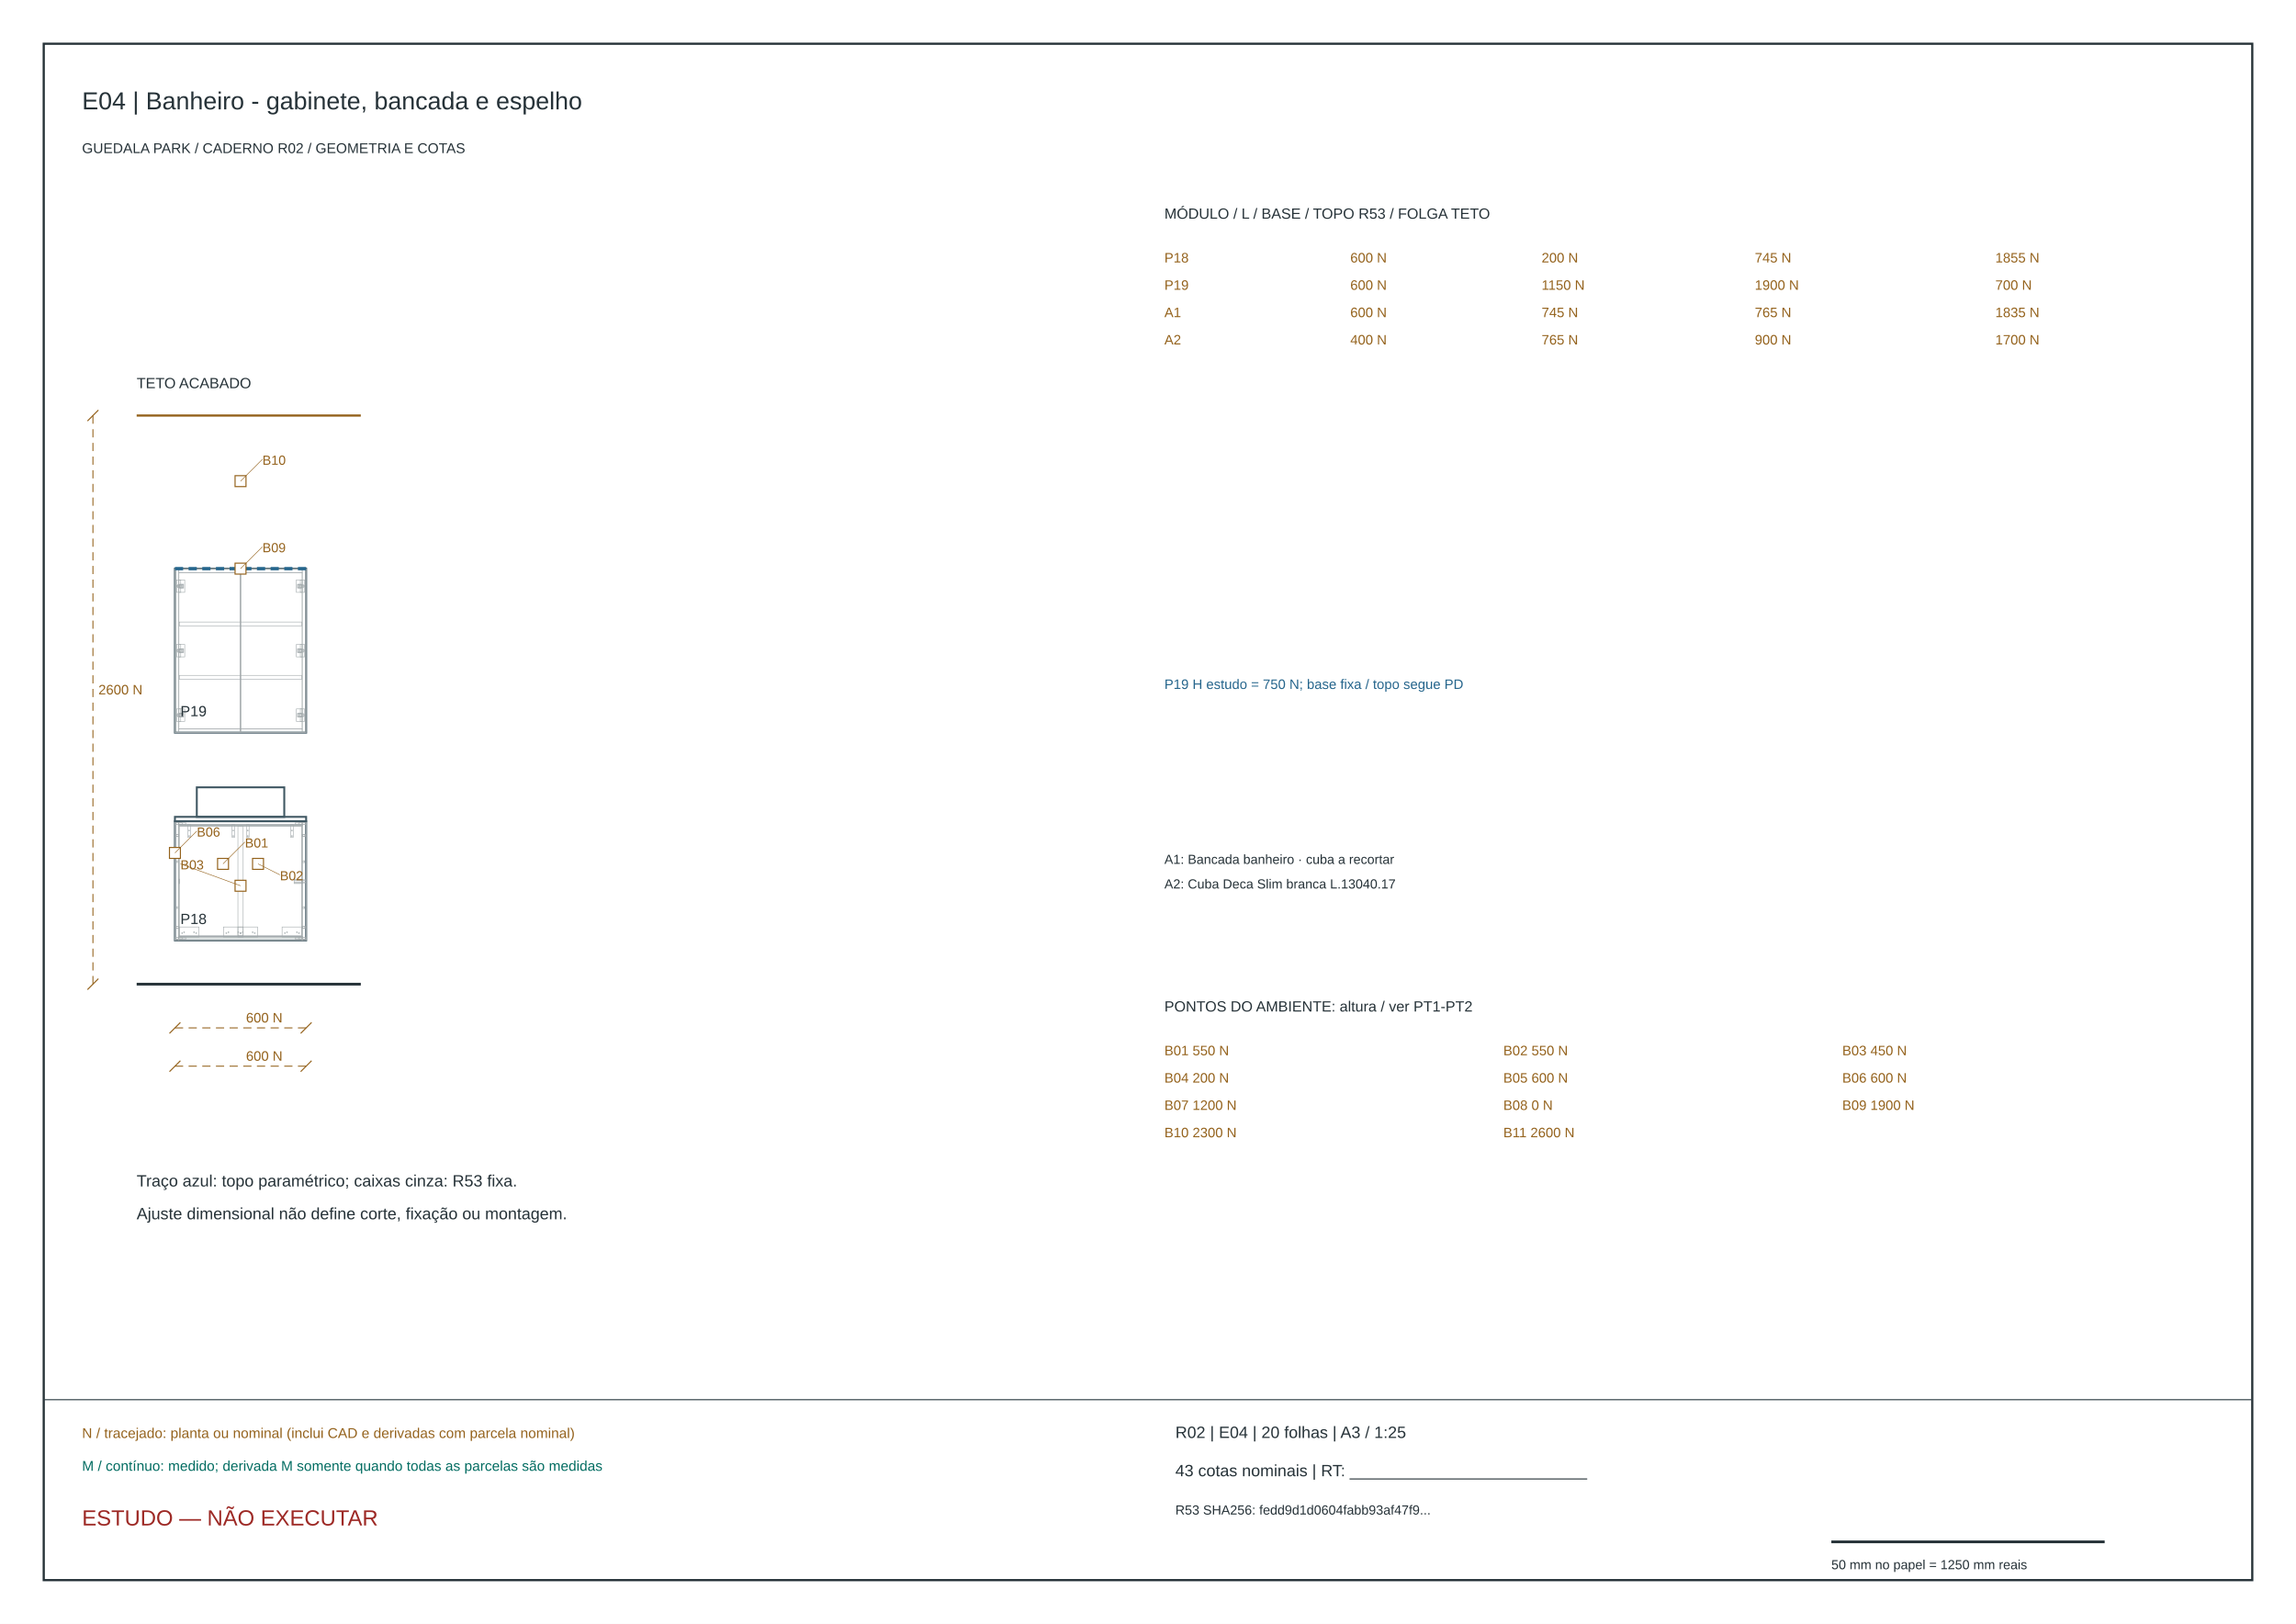
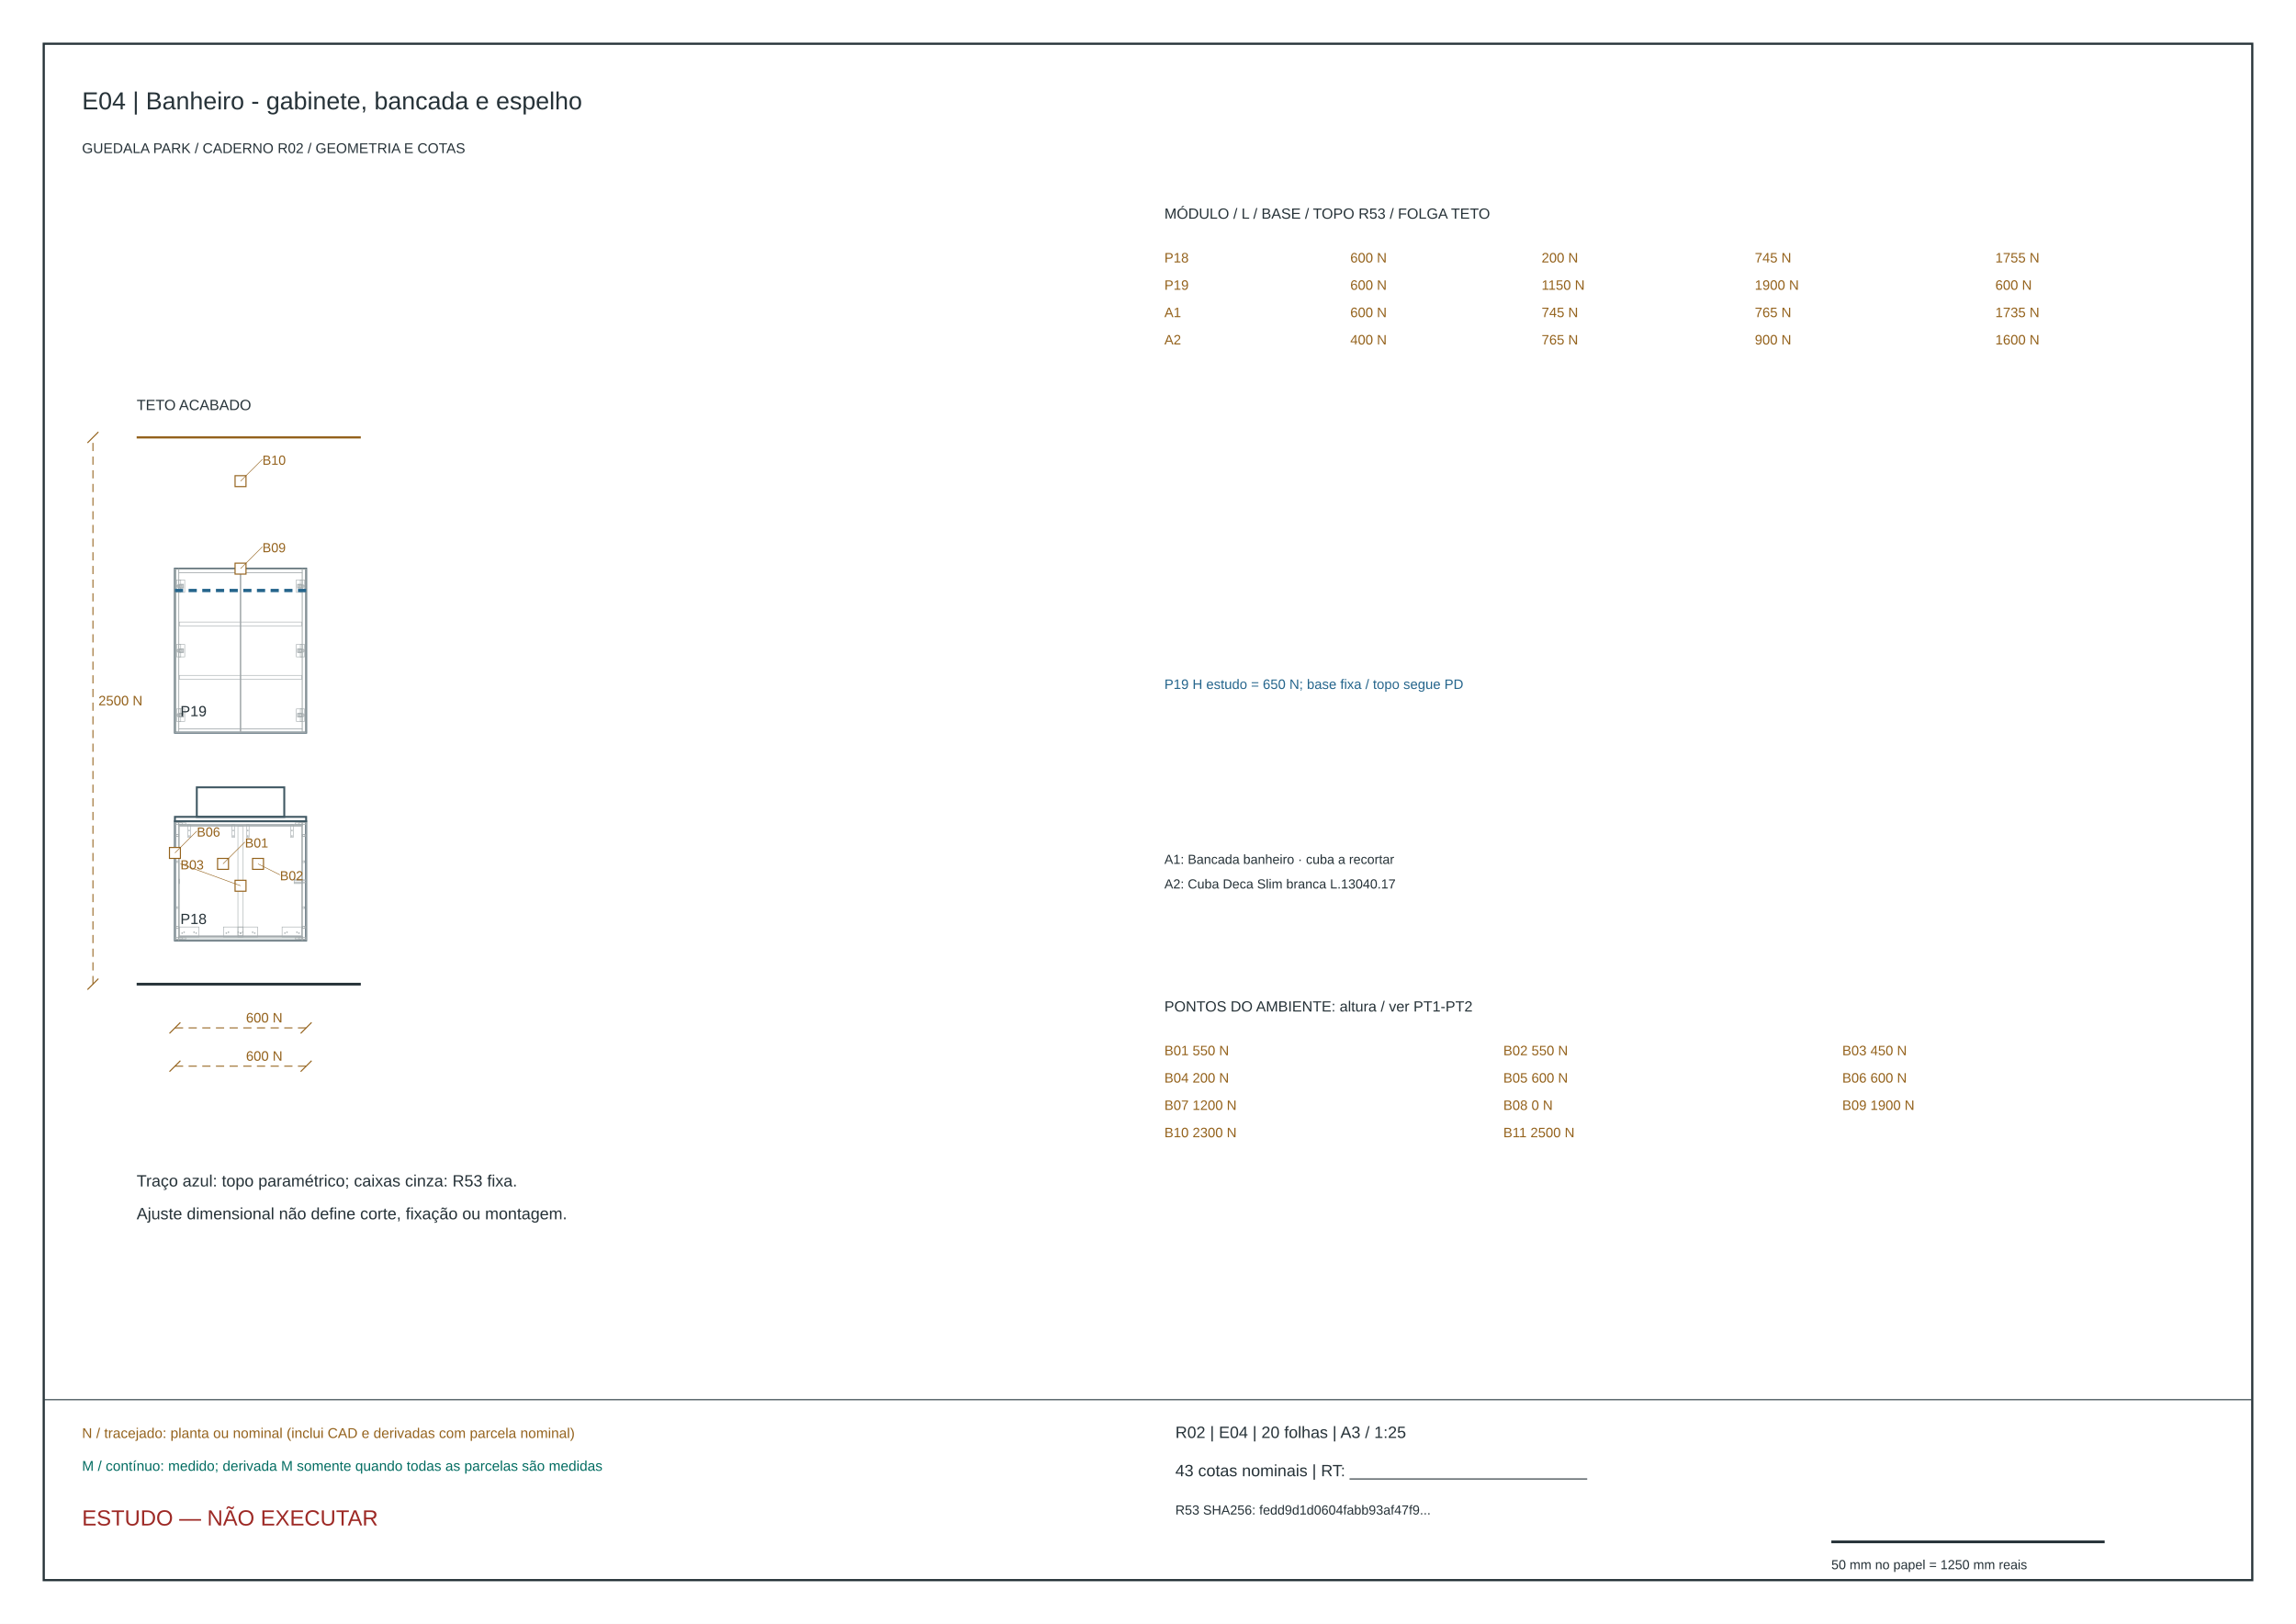
<svg xmlns="http://www.w3.org/2000/svg" width="420mm" height="297mm" viewBox="0 0 420 297">
  <rect width="420" height="297" fill="white" />
  <line x1="25" y1="180" x2="66.0" y2="180" stroke="#263238" stroke-width="0.5" />
-   <line x1="25" y1="76.0" x2="66.0" y2="76.0" stroke="#94621c" stroke-width="0.4" />
-   <line x1="17" y1="180" x2="17" y2="76.0" stroke="#94621c" stroke-width="0.18" stroke-dasharray="1.5 1" />
+   <line x1="25" y1="80.0" x2="66.0" y2="80.0" stroke="#94621c" stroke-width="0.4" />
+   <line x1="17" y1="180" x2="17" y2="80.0" stroke="#94621c" stroke-width="0.18" stroke-dasharray="1.5 1" />
  <line x1="16" y1="181" x2="18" y2="179" stroke="#94621c" stroke-width="0.2" />
-   <line x1="16" y1="77.0" x2="18" y2="75.0" stroke="#94621c" stroke-width="0.2" />
-   <text x="18.0" y="127.0" font-family="Arial, sans-serif" font-size="2.5" fill="#94621c">2600 N</text>
-   <text x="25" y="71.0" font-family="Arial, sans-serif" font-size="2.7" fill="#263238">TETO ACABADO</text>
+   <line x1="16" y1="81.0" x2="18" y2="79.0" stroke="#94621c" stroke-width="0.2" />
+   <text x="18.0" y="129.0" font-family="Arial, sans-serif" font-size="2.5" fill="#94621c">2500 N</text>
+   <text x="25" y="75.0" font-family="Arial, sans-serif" font-size="2.7" fill="#263238">TETO ACABADO</text>
  <text x="213" y="40" font-family="Arial, sans-serif" font-size="2.7" fill="#263238">MÓDULO / L / BASE / TOPO R53 / FOLGA TETO</text>
  <rect x="32.0" y="150.2" width="24.0" height="21.8" stroke="#405863" fill="none" stroke-width="0.35" />
  <rect x="32.72" y="150.92" width="22.56" height="20.36" stroke="#a2aaac" fill="none" stroke-width="0.1" />
  <rect x="55.28" y="150.28" width="0.72" height="21.72" stroke="#a2aaac" fill="none" stroke-width="0.1" />
  <rect x="32.0" y="150.28" width="0.72" height="21.72" stroke="#a2aaac" fill="none" stroke-width="0.1" />
  <rect x="32.72" y="171.28" width="22.56" height="0.72" stroke="#a2aaac" fill="none" stroke-width="0.1" />
  <rect x="32.72" y="150.28" width="22.56" height="0.72" stroke="#a2aaac" fill="none" stroke-width="0.1" />
  <rect x="55.28" y="150.2" width="0.72" height="21.8" stroke="#a2aaac" fill="none" stroke-width="0.1" />
  <rect x="32.0" y="150.2" width="0.72" height="21.8" stroke="#a2aaac" fill="none" stroke-width="0.1" />
  <rect x="32.72" y="171.28" width="22.56" height="0.72" stroke="#a2aaac" fill="none" stroke-width="0.1" />
  <rect x="54.0" y="171.5" width="2.0" height="0.28" stroke="#a2aaac" fill="none" stroke-width="0.1" />
  <rect x="54.68" y="171.48" width="1.2" height="0.32" stroke="#a2aaac" fill="none" stroke-width="0.1" />
  <rect x="54.0" y="150.5" width="2.0" height="0.28" stroke="#a2aaac" fill="none" stroke-width="0.1" />
  <rect x="54.68" y="150.48" width="1.2" height="0.32" stroke="#a2aaac" fill="none" stroke-width="0.1" />
  <rect x="32.0" y="171.5" width="2.0" height="0.28" stroke="#a2aaac" fill="none" stroke-width="0.1" />
  <rect x="32.12" y="171.48" width="1.2" height="0.32" stroke="#a2aaac" fill="none" stroke-width="0.1" />
  <rect x="32.0" y="150.5" width="2.0" height="0.28" stroke="#a2aaac" fill="none" stroke-width="0.1" />
  <rect x="32.12" y="150.48" width="1.2" height="0.32" stroke="#a2aaac" fill="none" stroke-width="0.1" />
  <rect x="55.36" y="169.4" width="0.4" height="0.4" stroke="#a2aaac" fill="none" stroke-width="0.1" />
  <rect x="55.28" y="169.4" width="0.56" height="0.4" stroke="#a2aaac" fill="none" stroke-width="0.1" />
  <rect x="55.36" y="152.6" width="0.4" height="0.4" stroke="#a2aaac" fill="none" stroke-width="0.1" />
  <rect x="55.28" y="152.6" width="0.56" height="0.4" stroke="#a2aaac" fill="none" stroke-width="0.1" />
  <rect x="55.4" y="165.84" width="0.32" height="0.32" stroke="#a2aaac" fill="none" stroke-width="0.1" />
  <rect x="55.4" y="157.44" width="0.32" height="0.32" stroke="#a2aaac" fill="none" stroke-width="0.1" />
  <rect x="32.24" y="169.4" width="0.4" height="0.4" stroke="#a2aaac" fill="none" stroke-width="0.1" />
  <rect x="32.16" y="169.4" width="0.56" height="0.4" stroke="#a2aaac" fill="none" stroke-width="0.1" />
  <rect x="32.24" y="152.6" width="0.4" height="0.4" stroke="#a2aaac" fill="none" stroke-width="0.1" />
  <rect x="32.16" y="152.6" width="0.56" height="0.4" stroke="#a2aaac" fill="none" stroke-width="0.1" />
  <rect x="32.28" y="165.84" width="0.32" height="0.32" stroke="#a2aaac" fill="none" stroke-width="0.1" />
  <rect x="32.28" y="157.44" width="0.32" height="0.32" stroke="#a2aaac" fill="none" stroke-width="0.1" />
  <rect x="32.72" y="171.248" width="22.56" height="0.26" stroke="#a2aaac" fill="none" stroke-width="0.1" />
  <rect x="32.72" y="171.248" width="22.56" height="0.26" stroke="#a2aaac" fill="none" stroke-width="0.1" />
  <rect x="32.72" y="150.772" width="22.56" height="0.26" stroke="#a2aaac" fill="none" stroke-width="0.1" />
  <rect x="32.72" y="150.772" width="22.56" height="0.26" stroke="#a2aaac" fill="none" stroke-width="0.1" />
  <rect x="55.2" y="160.8" width="0.08" height="0.8" stroke="#a2aaac" fill="none" stroke-width="0.1" />
  <rect x="32.72" y="160.8" width="0.08" height="0.8" stroke="#a2aaac" fill="none" stroke-width="0.1" />
  <rect x="32.72" y="160.8" width="0.08" height="0.8" stroke="#a2aaac" fill="none" stroke-width="0.1" />
  <rect x="53.8" y="160.8" width="1.48" height="0.8" stroke="#a2aaac" fill="none" stroke-width="0.1" />
  <rect x="53.88" y="161.32" width="2.0" height="0.16" stroke="#a2aaac" fill="none" stroke-width="0.1" />
  <rect x="53.88" y="160.92" width="2.0" height="0.16" stroke="#a2aaac" fill="none" stroke-width="0.1" />
  <rect x="51.6" y="169.54" width="3.6" height="1.84" stroke="#a2aaac" fill="none" stroke-width="0.1" />
  <rect x="53.16" y="150.82" width="0.48" height="2.32" stroke="#a2aaac" fill="none" stroke-width="0.1" />
  <rect x="54.61" y="170.59" width="0.14" height="0.14" stroke="#a2aaac" fill="none" stroke-width="0.1" />
  <rect x="54.25" y="170.43" width="0.14" height="0.14" stroke="#a2aaac" fill="none" stroke-width="0.1" />
  <rect x="52.43" y="170.43" width="0.14" height="0.14" stroke="#a2aaac" fill="none" stroke-width="0.1" />
  <rect x="52.05" y="170.59" width="0.14" height="0.14" stroke="#a2aaac" fill="none" stroke-width="0.1" />
  <rect x="53.33" y="151.83" width="0.14" height="0.14" stroke="#a2aaac" fill="none" stroke-width="0.1" />
  <rect x="53.33" y="152.83" width="0.14" height="0.14" stroke="#a2aaac" fill="none" stroke-width="0.1" />
  <rect x="43.52" y="169.54" width="3.6" height="1.84" stroke="#a2aaac" fill="none" stroke-width="0.1" />
  <rect x="45.08" y="150.82" width="0.48" height="2.32" stroke="#a2aaac" fill="none" stroke-width="0.1" />
  <rect x="43.97" y="170.59" width="0.14" height="0.14" stroke="#a2aaac" fill="none" stroke-width="0.1" />
  <rect x="44.33" y="170.43" width="0.14" height="0.14" stroke="#a2aaac" fill="none" stroke-width="0.1" />
  <rect x="46.15" y="170.43" width="0.14" height="0.14" stroke="#a2aaac" fill="none" stroke-width="0.1" />
  <rect x="46.53" y="170.59" width="0.14" height="0.14" stroke="#a2aaac" fill="none" stroke-width="0.1" />
  <rect x="45.25" y="151.83" width="0.14" height="0.14" stroke="#a2aaac" fill="none" stroke-width="0.1" />
  <rect x="45.25" y="152.83" width="0.14" height="0.14" stroke="#a2aaac" fill="none" stroke-width="0.1" />
  <rect x="43.52" y="151.14" width="11.68" height="20.0" stroke="#a2aaac" fill="none" stroke-width="0.1" />
  <rect x="40.88" y="169.54" width="3.6" height="1.84" stroke="#a2aaac" fill="none" stroke-width="0.1" />
  <rect x="42.44" y="150.82" width="0.48" height="2.32" stroke="#a2aaac" fill="none" stroke-width="0.1" />
  <rect x="43.89" y="170.59" width="0.14" height="0.14" stroke="#a2aaac" fill="none" stroke-width="0.1" />
  <rect x="43.53" y="170.43" width="0.14" height="0.14" stroke="#a2aaac" fill="none" stroke-width="0.1" />
  <rect x="41.71" y="170.43" width="0.14" height="0.14" stroke="#a2aaac" fill="none" stroke-width="0.1" />
  <rect x="41.33" y="170.59" width="0.14" height="0.14" stroke="#a2aaac" fill="none" stroke-width="0.1" />
  <rect x="42.61" y="151.83" width="0.14" height="0.14" stroke="#a2aaac" fill="none" stroke-width="0.1" />
  <rect x="42.61" y="152.83" width="0.14" height="0.14" stroke="#a2aaac" fill="none" stroke-width="0.1" />
  <rect x="32.8" y="169.54" width="3.6" height="1.84" stroke="#a2aaac" fill="none" stroke-width="0.1" />
  <rect x="34.36" y="150.82" width="0.48" height="2.32" stroke="#a2aaac" fill="none" stroke-width="0.1" />
  <rect x="33.25" y="170.59" width="0.14" height="0.14" stroke="#a2aaac" fill="none" stroke-width="0.1" />
  <rect x="33.61" y="170.43" width="0.14" height="0.14" stroke="#a2aaac" fill="none" stroke-width="0.1" />
  <rect x="35.43" y="170.43" width="0.14" height="0.14" stroke="#a2aaac" fill="none" stroke-width="0.1" />
  <rect x="35.81" y="170.59" width="0.14" height="0.14" stroke="#a2aaac" fill="none" stroke-width="0.1" />
  <rect x="34.53" y="151.83" width="0.14" height="0.14" stroke="#a2aaac" fill="none" stroke-width="0.1" />
  <rect x="34.53" y="152.83" width="0.14" height="0.14" stroke="#a2aaac" fill="none" stroke-width="0.1" />
  <rect x="32.8" y="151.14" width="11.68" height="20.0" stroke="#a2aaac" fill="none" stroke-width="0.1" />
  <text x="33.0" y="169.0" font-family="Arial, sans-serif" font-size="2.7" fill="#263238">P18</text>
  <text x="213" y="48" font-family="Arial, sans-serif" font-size="2.5" fill="#94621c">P18</text>
  <text x="247" y="48" font-family="Arial, sans-serif" font-size="2.5" fill="#94621c">600 N</text>
  <text x="282" y="48" font-family="Arial, sans-serif" font-size="2.5" fill="#94621c">200 N</text>
  <text x="321" y="48" font-family="Arial, sans-serif" font-size="2.5" fill="#94621c">745 N</text>
-   <text x="365" y="48" font-family="Arial, sans-serif" font-size="2.5" fill="#94621c">1855 N</text>
+   <text x="365" y="48" font-family="Arial, sans-serif" font-size="2.5" fill="#94621c">1755 N</text>
  <line x1="32.0" y1="188" x2="56.0" y2="188" stroke="#94621c" stroke-width="0.18" stroke-dasharray="1.5 1" />
  <line x1="31.0" y1="189" x2="33.0" y2="187" stroke="#94621c" stroke-width="0.2" />
  <line x1="55.0" y1="189" x2="57.0" y2="187" stroke="#94621c" stroke-width="0.2" />
  <text x="45.0" y="187.0" font-family="Arial, sans-serif" font-size="2.5" fill="#94621c">600 N</text>
  <rect x="32.0" y="104.0" width="24.0" height="30.0" stroke="#405863" fill="none" stroke-width="0.35" />
  <rect x="32.0" y="104.0" width="0.72" height="30.0" stroke="#a2aaac" fill="none" stroke-width="0.1" />
  <rect x="55.28" y="104.0" width="0.72" height="30.0" stroke="#a2aaac" fill="none" stroke-width="0.1" />
  <rect x="32.72" y="104.72" width="22.56" height="28.56" stroke="#a2aaac" fill="none" stroke-width="0.1" />
  <rect x="32.72" y="133.28" width="22.56" height="0.72" stroke="#a2aaac" fill="none" stroke-width="0.1" />
  <rect x="32.72" y="104.0" width="22.56" height="0.72" stroke="#a2aaac" fill="none" stroke-width="0.1" />
  <rect x="32.08" y="104.04" width="11.88" height="29.92" stroke="#a2aaac" fill="none" stroke-width="0.1" />
  <rect x="32.8" y="130.498" width="0.517" height="0.604" stroke="#a2aaac" fill="none" stroke-width="0.1" />
  <rect x="32.84" y="130.445" width="0.739" height="0.71" stroke="#a2aaac" fill="none" stroke-width="0.1" />
  <rect x="32.528" y="130.509" width="1.007" height="0.582" stroke="#a2aaac" fill="none" stroke-width="0.1" />
  <rect x="32.326" y="130.654" width="0.881" height="0.292" stroke="#a2aaac" fill="none" stroke-width="0.1" />
  <rect x="32.301" y="129.66" width="1.489" height="2.28" stroke="#a2aaac" fill="none" stroke-width="0.1" />
  <rect x="32.72" y="129.657" width="0.34" height="2.287" stroke="#a2aaac" fill="none" stroke-width="0.1" />
  <rect x="32.8" y="118.698" width="0.517" height="0.604" stroke="#a2aaac" fill="none" stroke-width="0.1" />
  <rect x="32.84" y="118.645" width="0.739" height="0.71" stroke="#a2aaac" fill="none" stroke-width="0.1" />
  <rect x="32.528" y="118.709" width="1.007" height="0.582" stroke="#a2aaac" fill="none" stroke-width="0.1" />
  <rect x="32.326" y="118.854" width="0.881" height="0.292" stroke="#a2aaac" fill="none" stroke-width="0.1" />
  <rect x="32.301" y="117.86" width="1.489" height="2.28" stroke="#a2aaac" fill="none" stroke-width="0.1" />
  <rect x="32.72" y="117.857" width="0.34" height="2.287" stroke="#a2aaac" fill="none" stroke-width="0.1" />
  <rect x="32.8" y="106.898" width="0.517" height="0.604" stroke="#a2aaac" fill="none" stroke-width="0.1" />
  <rect x="32.84" y="106.845" width="0.739" height="0.71" stroke="#a2aaac" fill="none" stroke-width="0.1" />
  <rect x="32.528" y="106.909" width="1.007" height="0.582" stroke="#a2aaac" fill="none" stroke-width="0.1" />
  <rect x="32.326" y="107.054" width="0.881" height="0.292" stroke="#a2aaac" fill="none" stroke-width="0.1" />
  <rect x="32.301" y="106.06" width="1.489" height="2.28" stroke="#a2aaac" fill="none" stroke-width="0.1" />
  <rect x="32.72" y="106.057" width="0.34" height="2.287" stroke="#a2aaac" fill="none" stroke-width="0.1" />
  <rect x="32.08" y="104.04" width="11.88" height="29.92" stroke="#a2aaac" fill="none" stroke-width="0.1" />
  <rect x="44.04" y="104.04" width="11.88" height="29.92" stroke="#a2aaac" fill="none" stroke-width="0.1" />
  <rect x="54.683" y="130.498" width="0.517" height="0.604" stroke="#a2aaac" fill="none" stroke-width="0.1" />
  <rect x="54.42" y="130.445" width="0.739" height="0.71" stroke="#a2aaac" fill="none" stroke-width="0.1" />
  <rect x="54.465" y="130.509" width="1.007" height="0.582" stroke="#a2aaac" fill="none" stroke-width="0.1" />
  <rect x="54.794" y="130.654" width="0.881" height="0.292" stroke="#a2aaac" fill="none" stroke-width="0.1" />
  <rect x="54.21" y="129.66" width="1.489" height="2.28" stroke="#a2aaac" fill="none" stroke-width="0.1" />
  <rect x="54.94" y="129.657" width="0.34" height="2.287" stroke="#a2aaac" fill="none" stroke-width="0.1" />
  <rect x="54.683" y="118.698" width="0.517" height="0.604" stroke="#a2aaac" fill="none" stroke-width="0.1" />
  <rect x="54.42" y="118.645" width="0.739" height="0.71" stroke="#a2aaac" fill="none" stroke-width="0.1" />
  <rect x="54.465" y="118.709" width="1.007" height="0.582" stroke="#a2aaac" fill="none" stroke-width="0.1" />
  <rect x="54.794" y="118.854" width="0.881" height="0.292" stroke="#a2aaac" fill="none" stroke-width="0.1" />
  <rect x="54.21" y="117.86" width="1.489" height="2.28" stroke="#a2aaac" fill="none" stroke-width="0.1" />
  <rect x="54.94" y="117.857" width="0.34" height="2.287" stroke="#a2aaac" fill="none" stroke-width="0.1" />
  <rect x="54.683" y="106.898" width="0.517" height="0.604" stroke="#a2aaac" fill="none" stroke-width="0.1" />
  <rect x="54.42" y="106.845" width="0.739" height="0.71" stroke="#a2aaac" fill="none" stroke-width="0.1" />
  <rect x="54.465" y="106.909" width="1.007" height="0.582" stroke="#a2aaac" fill="none" stroke-width="0.1" />
  <rect x="54.794" y="107.054" width="0.881" height="0.292" stroke="#a2aaac" fill="none" stroke-width="0.1" />
  <rect x="54.21" y="106.06" width="1.489" height="2.28" stroke="#a2aaac" fill="none" stroke-width="0.1" />
  <rect x="54.94" y="106.057" width="0.34" height="2.287" stroke="#a2aaac" fill="none" stroke-width="0.1" />
  <rect x="44.04" y="104.04" width="11.88" height="29.92" stroke="#a2aaac" fill="none" stroke-width="0.1" />
  <rect x="32.8" y="123.52" width="22.4" height="0.72" stroke="#a2aaac" fill="none" stroke-width="0.1" />
  <rect x="32.8" y="113.76" width="22.4" height="0.72" stroke="#a2aaac" fill="none" stroke-width="0.1" />
  <text x="33.0" y="131.0" font-family="Arial, sans-serif" font-size="2.7" fill="#263238">P19</text>
  <text x="213" y="53" font-family="Arial, sans-serif" font-size="2.5" fill="#94621c">P19</text>
  <text x="247" y="53" font-family="Arial, sans-serif" font-size="2.5" fill="#94621c">600 N</text>
  <text x="282" y="53" font-family="Arial, sans-serif" font-size="2.5" fill="#94621c">1150 N</text>
  <text x="321" y="53" font-family="Arial, sans-serif" font-size="2.5" fill="#94621c">1900 N</text>
-   <text x="365" y="53" font-family="Arial, sans-serif" font-size="2.5" fill="#94621c">700 N</text>
+   <text x="365" y="53" font-family="Arial, sans-serif" font-size="2.5" fill="#94621c">600 N</text>
  <line x1="32.0" y1="195" x2="56.0" y2="195" stroke="#94621c" stroke-width="0.18" stroke-dasharray="1.5 1" />
  <line x1="31.0" y1="196" x2="33.0" y2="194" stroke="#94621c" stroke-width="0.2" />
  <line x1="55.0" y1="196" x2="57.0" y2="194" stroke="#94621c" stroke-width="0.2" />
  <text x="45.0" y="194.0" font-family="Arial, sans-serif" font-size="2.5" fill="#94621c">600 N</text>
-   <line x1="32.0" y1="104.0" x2="56.0" y2="104.0" stroke="#25658c" stroke-width="0.6" stroke-dasharray="1.5 1" />
-   <text x="213" y="126" font-family="Arial, sans-serif" font-size="2.5" fill="#25658c">P19 H estudo = 750 N; base fixa / topo segue PD</text>
+   <line x1="32.0" y1="108.0" x2="56.0" y2="108.0" stroke="#25658c" stroke-width="0.6" stroke-dasharray="1.5 1" />
+   <text x="213" y="126" font-family="Arial, sans-serif" font-size="2.5" fill="#25658c">P19 H estudo = 650 N; base fixa / topo segue PD</text>
  <rect x="32.0" y="149.4" width="24.0" height="0.8" stroke="#405863" fill="none" stroke-width="0.35" />
  <text x="213" y="58" font-family="Arial, sans-serif" font-size="2.5" fill="#94621c">A1</text>
  <text x="247" y="58" font-family="Arial, sans-serif" font-size="2.5" fill="#94621c">600 N</text>
  <text x="282" y="58" font-family="Arial, sans-serif" font-size="2.5" fill="#94621c">745 N</text>
  <text x="321" y="58" font-family="Arial, sans-serif" font-size="2.5" fill="#94621c">765 N</text>
-   <text x="365" y="58" font-family="Arial, sans-serif" font-size="2.5" fill="#94621c">1835 N</text>
+   <text x="365" y="58" font-family="Arial, sans-serif" font-size="2.5" fill="#94621c">1735 N</text>
  <rect x="36.0" y="144.0" width="16.0" height="5.4" stroke="#405863" fill="none" stroke-width="0.35" />
  <text x="213" y="63" font-family="Arial, sans-serif" font-size="2.5" fill="#94621c">A2</text>
  <text x="247" y="63" font-family="Arial, sans-serif" font-size="2.5" fill="#94621c">400 N</text>
  <text x="282" y="63" font-family="Arial, sans-serif" font-size="2.5" fill="#94621c">765 N</text>
  <text x="321" y="63" font-family="Arial, sans-serif" font-size="2.5" fill="#94621c">900 N</text>
-   <text x="365" y="63" font-family="Arial, sans-serif" font-size="2.5" fill="#94621c">1700 N</text>
+   <text x="365" y="63" font-family="Arial, sans-serif" font-size="2.5" fill="#94621c">1600 N</text>
  <text x="25" y="217" font-family="Arial, sans-serif" font-size="3" fill="#263238">Traço azul: topo paramétrico; caixas cinza: R53 fixa.</text>
  <text x="25" y="223" font-family="Arial, sans-serif" font-size="3" fill="#263238">Ajuste dimensional não define corte, fixação ou montagem.</text>
  <text x="213" y="158.0" font-family="Arial, sans-serif" font-size="2.4" fill="#263238">A1: Bancada banheiro · cuba a recortar</text>
  <text x="213" y="162.5" font-family="Arial, sans-serif" font-size="2.4" fill="#263238">A2: Cuba Deca Slim branca L.13040.17</text>
  <text x="213" y="185" font-family="Arial, sans-serif" font-size="2.7" fill="#263238">PONTOS DO AMBIENTE: altura / ver PT1-PT2</text>
  <text x="213" y="193" font-family="Arial, sans-serif" font-size="2.5" fill="#94621c">B01 550 N</text>
  <rect x="39.8" y="157.0" width="2" height="2" stroke="#94621c" fill="#ffffff" stroke-width="0.2" />
  <line x1="40.8" y1="158.0" x2="44.8" y2="154.0" stroke="#94621c" stroke-width="0.1" />
  <text x="44.8" y="155.0" font-family="Arial, sans-serif" font-size="2.4" fill="#94621c">B01</text>
  <text x="275" y="193" font-family="Arial, sans-serif" font-size="2.5" fill="#94621c">B02 550 N</text>
  <rect x="46.2" y="157.0" width="2" height="2" stroke="#94621c" fill="#ffffff" stroke-width="0.2" />
  <line x1="47.2" y1="158.0" x2="51.2" y2="160.0" stroke="#94621c" stroke-width="0.1" />
  <text x="51.2" y="161.0" font-family="Arial, sans-serif" font-size="2.4" fill="#94621c">B02</text>
  <text x="337" y="193" font-family="Arial, sans-serif" font-size="2.5" fill="#94621c">B03 450 N</text>
  <rect x="43.0" y="161.0" width="2" height="2" stroke="#94621c" fill="#ffffff" stroke-width="0.2" />
  <line x1="44.0" y1="162.0" x2="33.0" y2="158.0" stroke="#94621c" stroke-width="0.1" />
  <text x="33.0" y="159.0" font-family="Arial, sans-serif" font-size="2.4" fill="#94621c">B03</text>
  <text x="213" y="198" font-family="Arial, sans-serif" font-size="2.5" fill="#94621c">B04 200 N</text>
  <text x="275" y="198" font-family="Arial, sans-serif" font-size="2.5" fill="#94621c">B05 600 N</text>
  <text x="337" y="198" font-family="Arial, sans-serif" font-size="2.5" fill="#94621c">B06 600 N</text>
  <rect x="31.0" y="155.0" width="2" height="2" stroke="#94621c" fill="#ffffff" stroke-width="0.2" />
  <line x1="32.0" y1="156.0" x2="36.0" y2="152.0" stroke="#94621c" stroke-width="0.1" />
  <text x="36.0" y="153.0" font-family="Arial, sans-serif" font-size="2.4" fill="#94621c">B06</text>
  <text x="213" y="203" font-family="Arial, sans-serif" font-size="2.5" fill="#94621c">B07 1200 N</text>
  <text x="275" y="203" font-family="Arial, sans-serif" font-size="2.5" fill="#94621c">B08 0 N</text>
  <text x="337" y="203" font-family="Arial, sans-serif" font-size="2.5" fill="#94621c">B09 1900 N</text>
  <rect x="43.0" y="103.0" width="2" height="2" stroke="#94621c" fill="#ffffff" stroke-width="0.2" />
  <line x1="44.0" y1="104.0" x2="48.0" y2="100.0" stroke="#94621c" stroke-width="0.1" />
  <text x="48.0" y="101.0" font-family="Arial, sans-serif" font-size="2.4" fill="#94621c">B09</text>
  <text x="213" y="208" font-family="Arial, sans-serif" font-size="2.5" fill="#94621c">B10 2300 N</text>
  <rect x="43.0" y="87.0" width="2" height="2" stroke="#94621c" fill="#ffffff" stroke-width="0.2" />
  <line x1="44.0" y1="88.0" x2="48.0" y2="84.0" stroke="#94621c" stroke-width="0.1" />
  <text x="48.0" y="85.0" font-family="Arial, sans-serif" font-size="2.4" fill="#94621c">B10</text>
-   <text x="275" y="208" font-family="Arial, sans-serif" font-size="2.5" fill="#94621c">B11 2600 N</text>
+   <text x="275" y="208" font-family="Arial, sans-serif" font-size="2.5" fill="#94621c">B11 2500 N</text>
  <rect x="8" y="8" width="404" height="281" stroke="#263238" fill="none" stroke-width="0.4" />
  <text x="15" y="20" font-family="Arial, sans-serif" font-size="4.5" fill="#263238">E04 | Banheiro - gabinete, bancada e espelho</text>
  <text x="15" y="28" font-family="Arial, sans-serif" font-size="2.6" fill="#263238">GUEDALA PARK  /  CADERNO R02  /  GEOMETRIA E COTAS</text>
  <line x1="8" y1="256" x2="412" y2="256" stroke="#34434a" stroke-width="0.2" />
  <text x="15" y="263" font-family="Arial, sans-serif" font-size="2.6" fill="#94621c">N / tracejado: planta ou nominal (inclui CAD e derivadas com parcela nominal)</text>
  <text x="15" y="269" font-family="Arial, sans-serif" font-size="2.6" fill="#006b60">M / contínuo: medido; derivada M somente quando todas as parcelas são medidas</text>
  <text x="15" y="279" font-family="Arial, sans-serif" font-size="4" fill="#9d2925">ESTUDO — NÃO EXECUTAR</text>
  <text x="215" y="263" font-family="Arial, sans-serif" font-size="3" fill="#263238">R02 | E04 | 20 folhas | A3 / 1:25</text>
  <text x="215" y="270" font-family="Arial, sans-serif" font-size="3" fill="#263238">43 cotas nominais | RT: __________________________</text>
  <text x="215" y="277" font-family="Arial, sans-serif" font-size="2.4" fill="#263238">R53 SHA256: fedd9d1d0604fabb93af47f9...</text>
  <line x1="335" y1="282" x2="385" y2="282" stroke="#263238" stroke-width="0.5" />
  <text x="335" y="287" font-family="Arial, sans-serif" font-size="2.4" fill="#263238">50 mm no papel = 1250 mm reais</text>
</svg>
